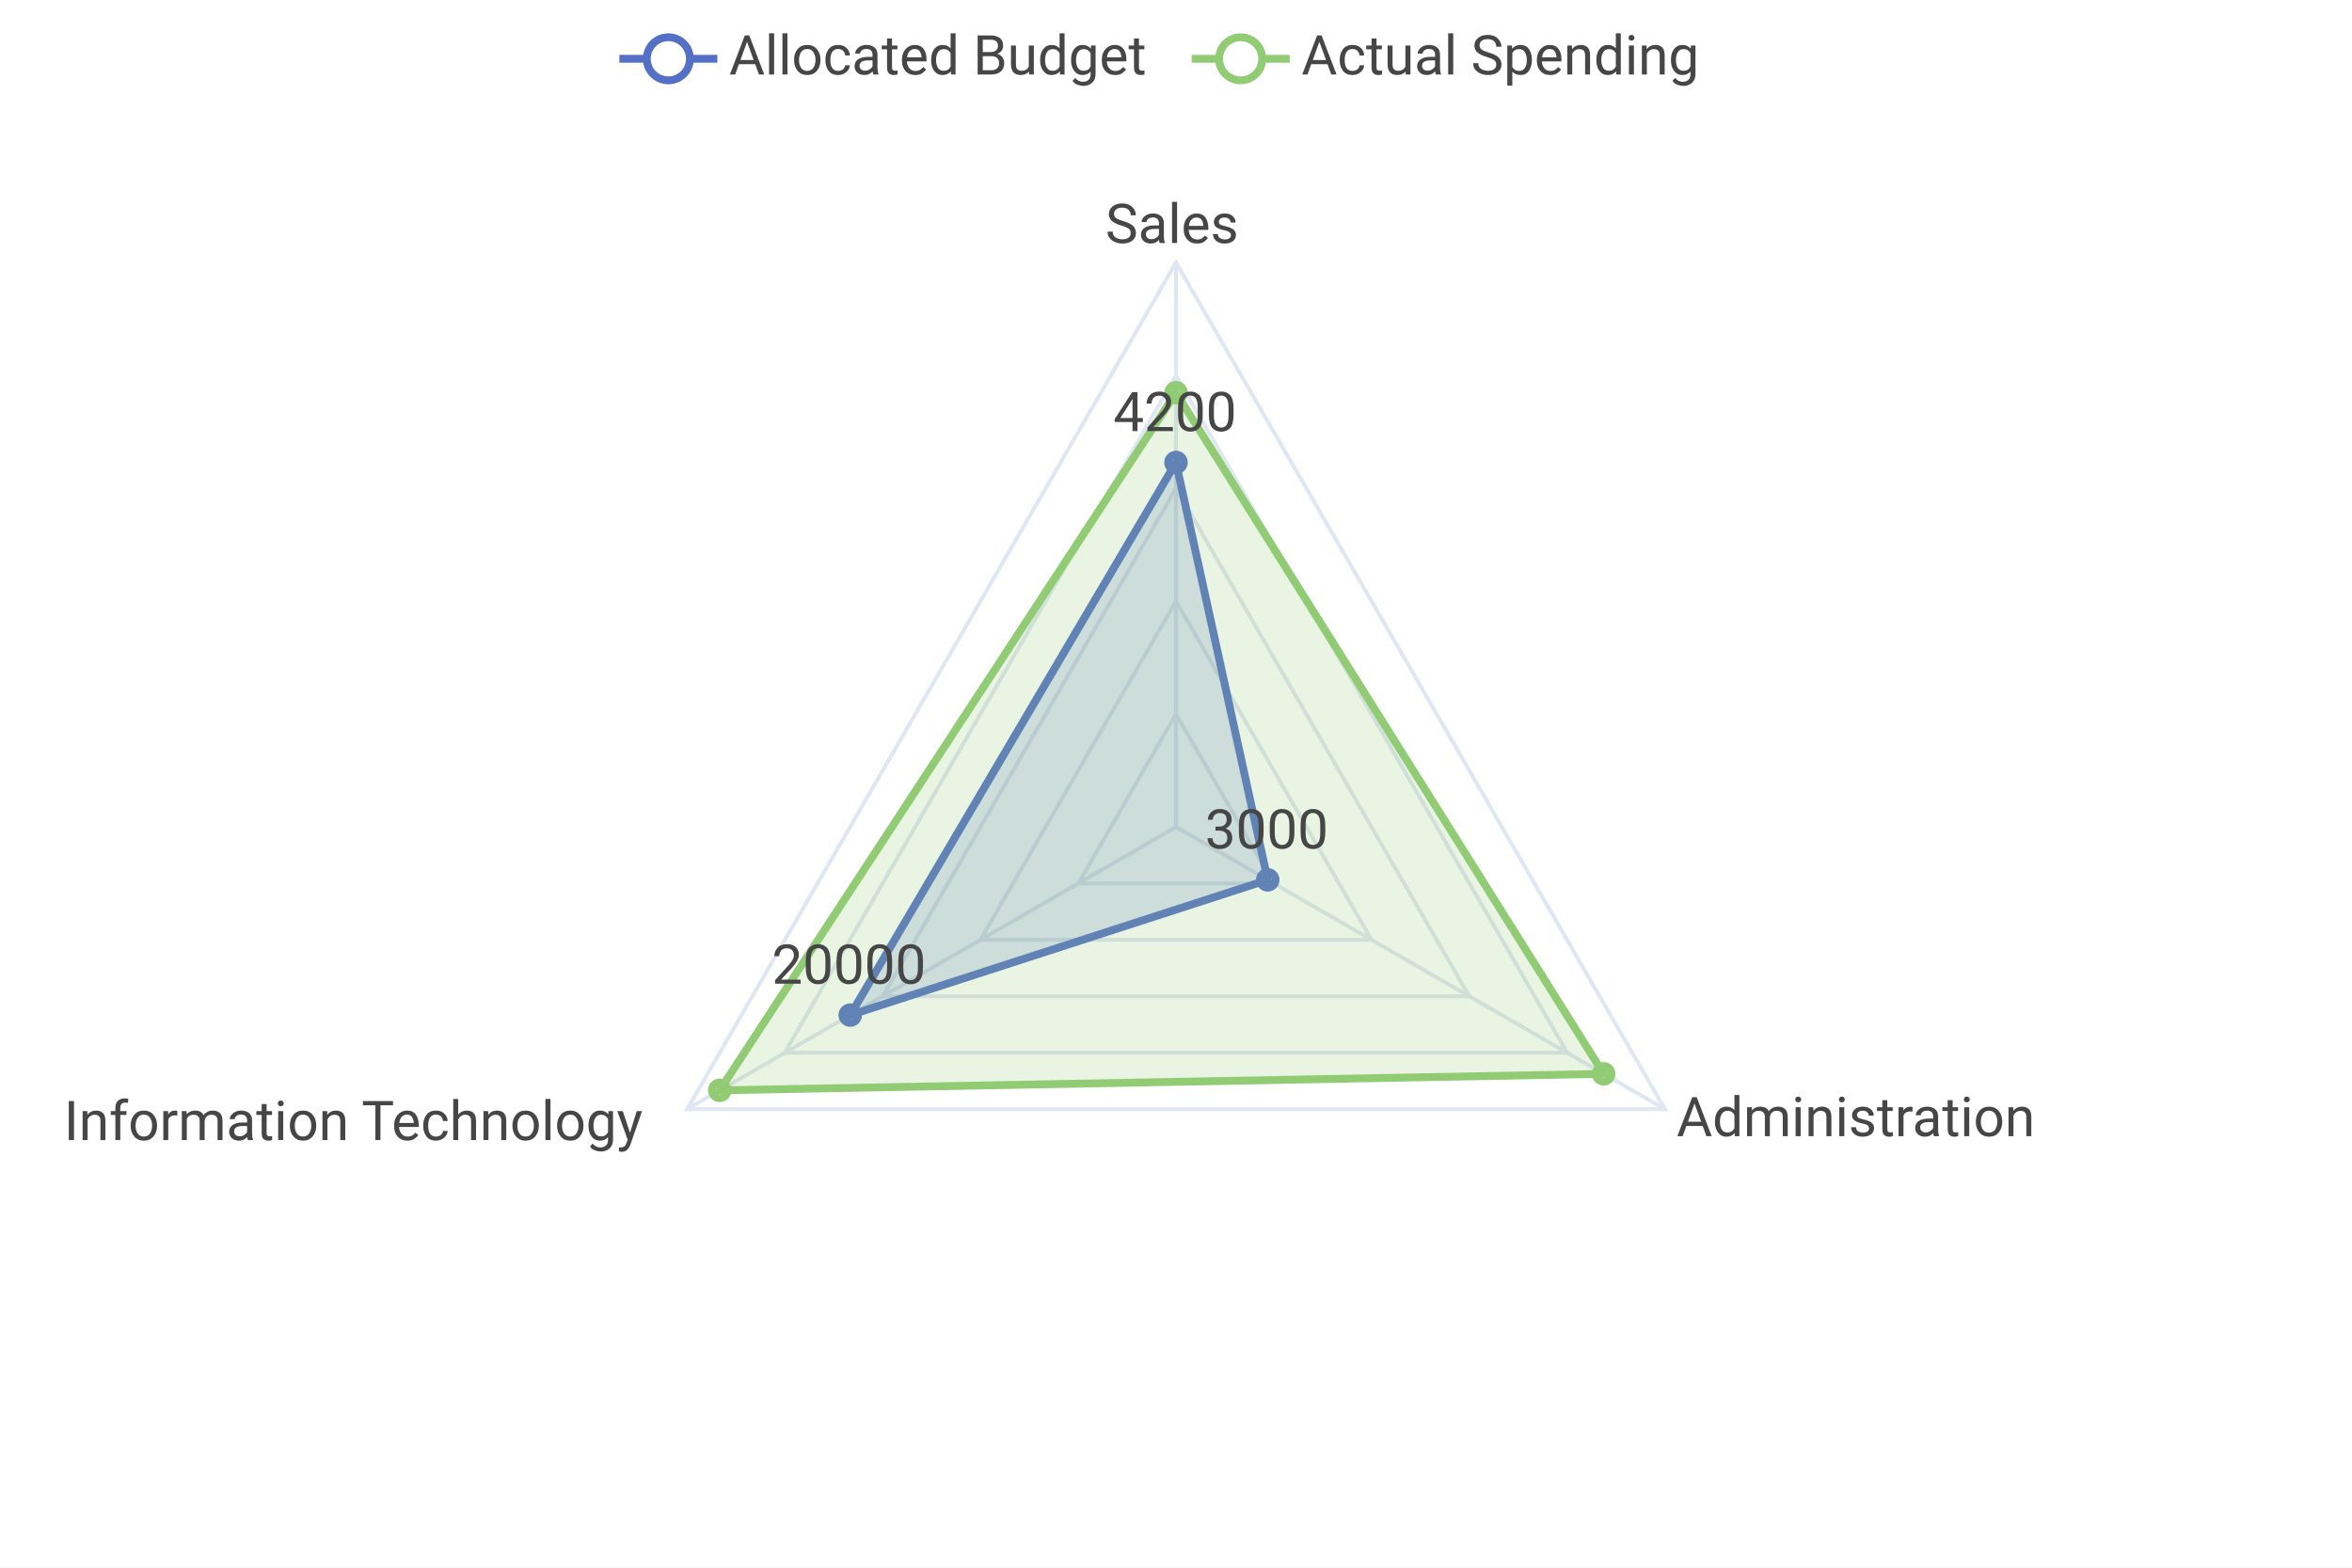
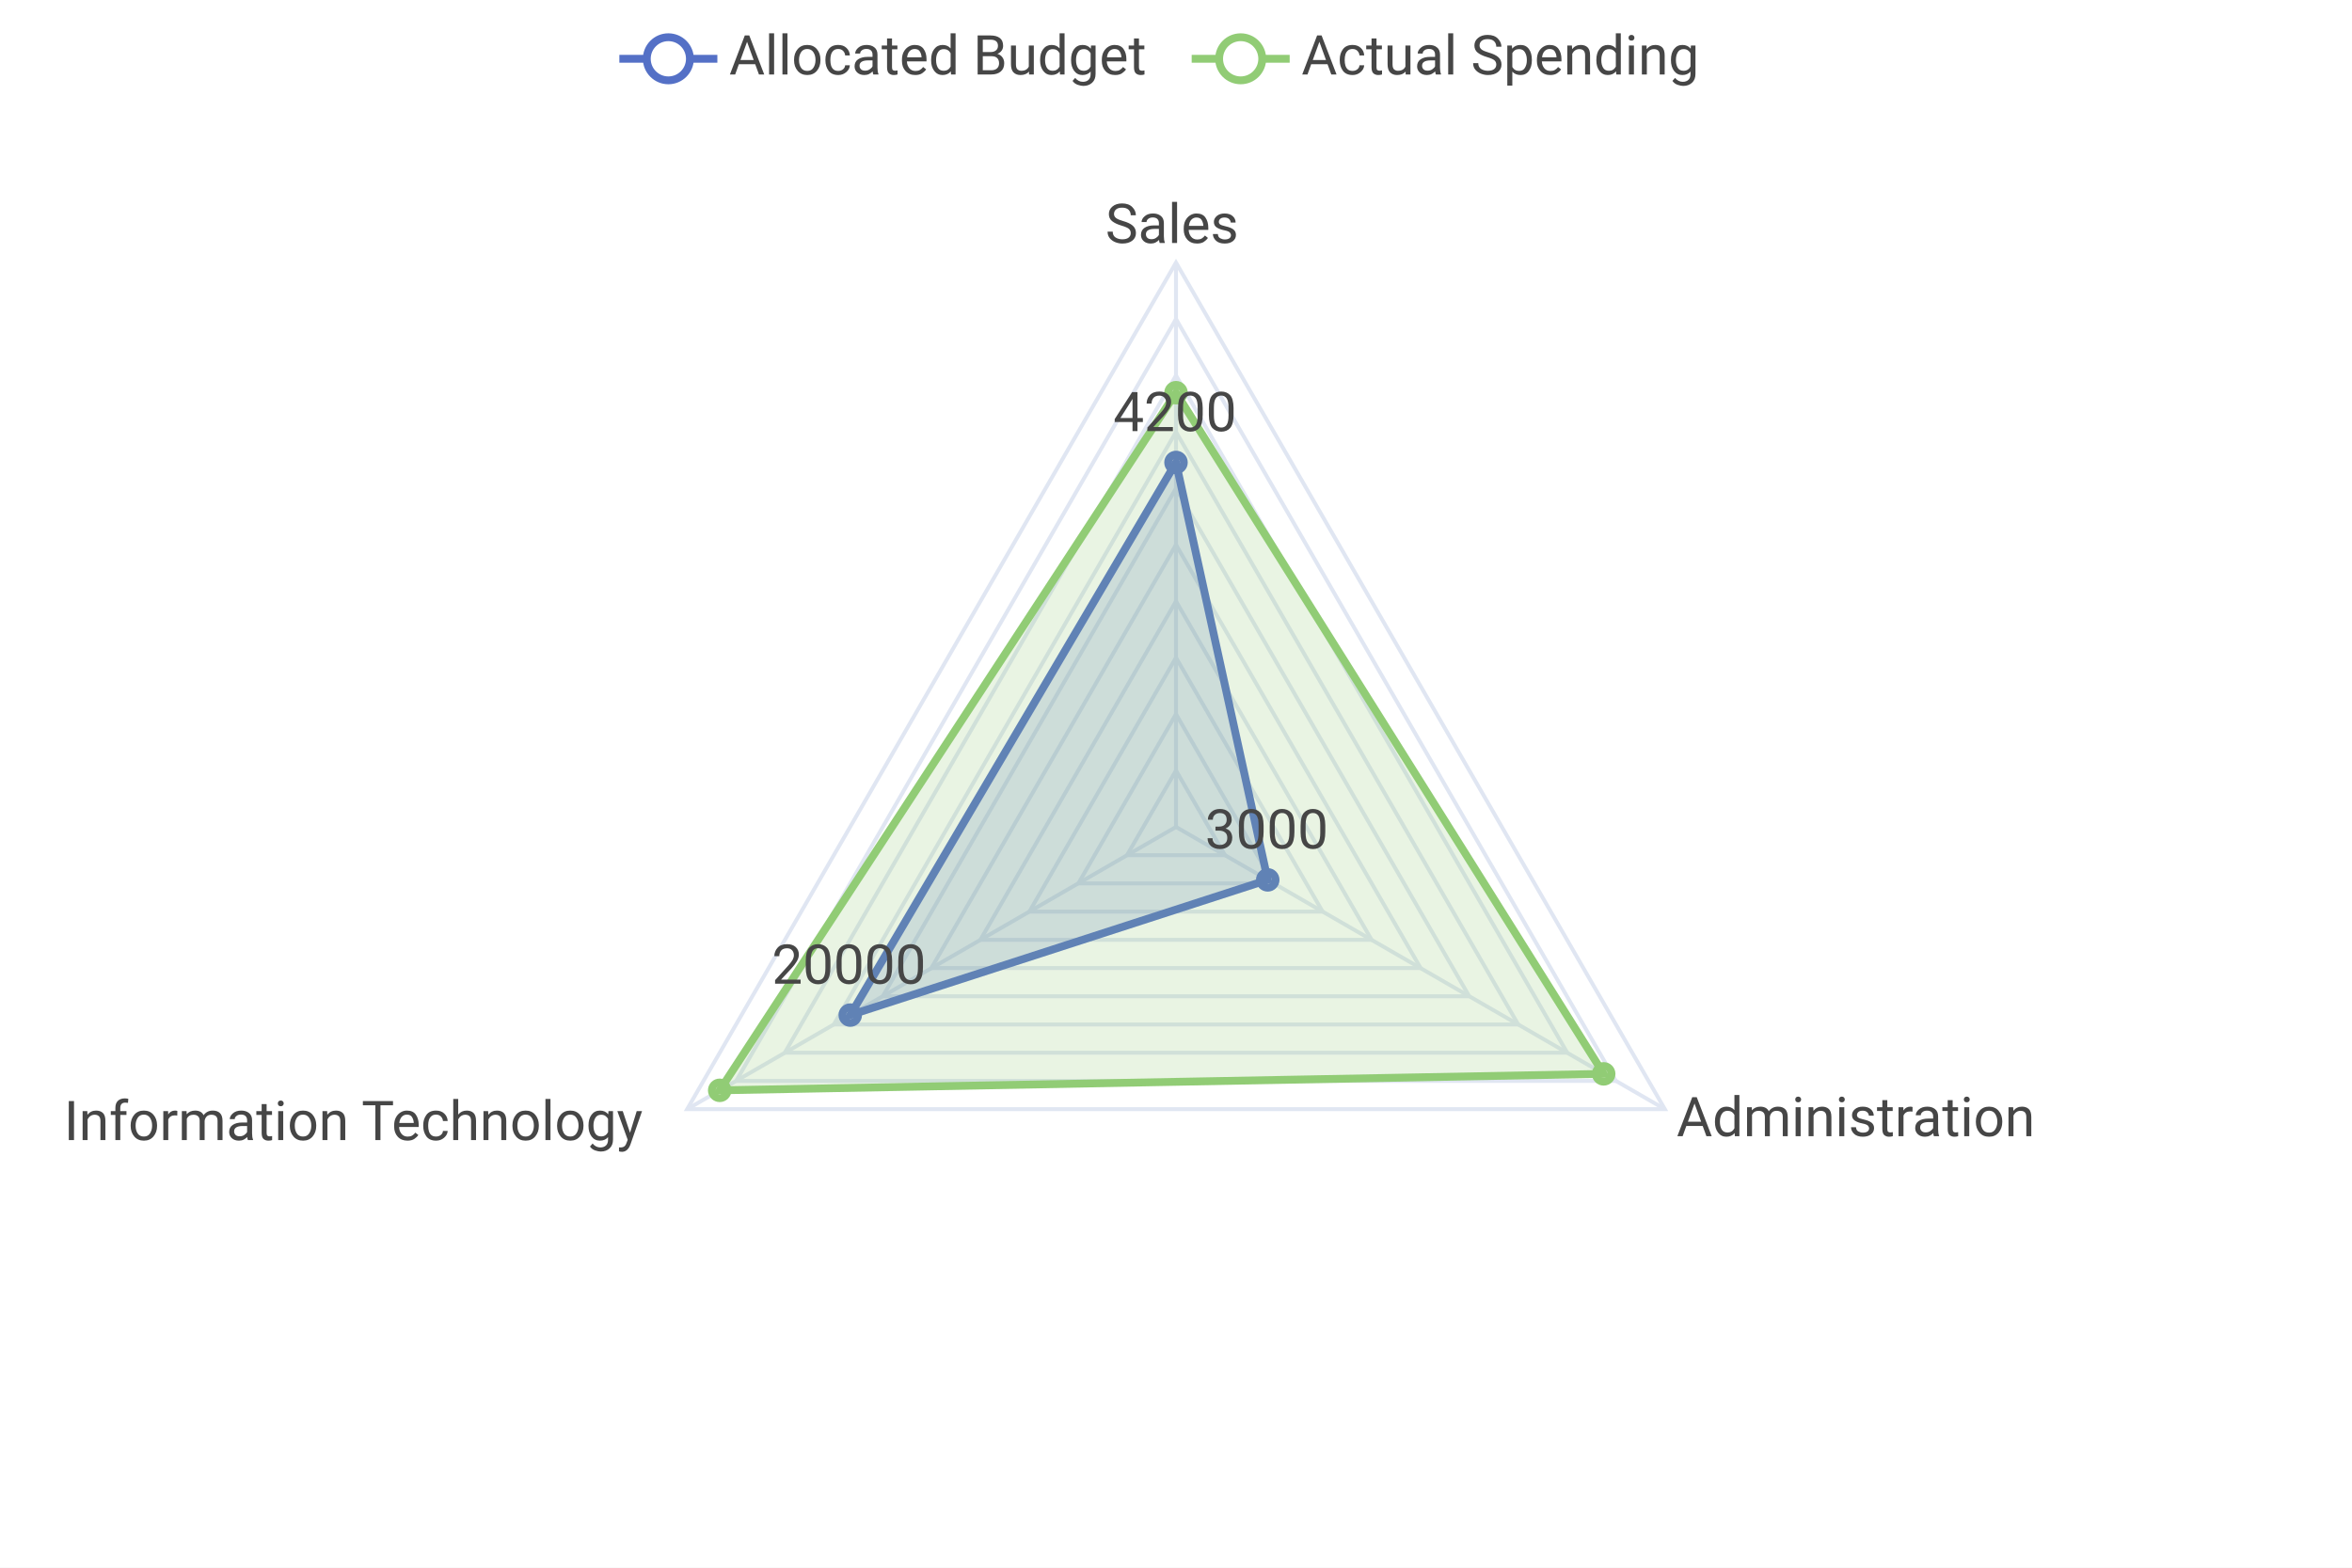
<svg xmlns="http://www.w3.org/2000/svg" width="600" height="400" viewBox="0 0 600 400">
  <rect x="0" y="0" width="600" height="400" fill="#FFFFFF" />
  <g>
    <line stroke-width="2" x1="158" y1="15" x2="183" y2="15" stroke="#5470C6" />
    <circle cx="170.5" cy="15" r="5.5" stroke-width="2" stroke="#5470C6" fill="#FFFFFF" />
    <text font-size="14" x="186" y="19" font-family="Roboto" fill="#464646">
Allocated Budget
</text>
  </g>
  <g>
    <line stroke-width="2" x1="304" y1="15" x2="329" y2="15" stroke="#91CC75" />
    <circle cx="316.5" cy="15" r="5.5" stroke-width="2" stroke="#91CC75" fill="#FFFFFF" />
    <text font-size="14" x="332" y="19" font-family="Roboto" fill="#464646">
Actual Spending
</text>
  </g>
+   <path d="M 300 196.6 L 312.5 218.2 L 287.5 218.2 Z" stroke-width="1" fill="none" stroke="#E0E6F2" />
  <path d="M 300 182.2 L 324.9 225.4 L 275.1 225.4 Z" stroke-width="1" fill="none" stroke="#E0E6F2" />
+   <path d="M 300 167.8 L 337.4 232.6 L 262.6 232.6 Z" stroke-width="1" fill="none" stroke="#E0E6F2" />
  <path d="M 300 153.4 L 349.9 239.8 L 250.1 239.8 Z" stroke-width="1" fill="none" stroke="#E0E6F2" />
+   <path d="M 300 139 L 362.4 247 L 237.6 247 Z" stroke-width="1" fill="none" stroke="#E0E6F2" />
  <path d="M 300 124.6 L 374.8 254.2 L 225.2 254.2 Z" stroke-width="1" fill="none" stroke="#E0E6F2" />
+   <path d="M 300 110.2 L 387.3 261.4 L 212.7 261.4 Z" stroke-width="1" fill="none" stroke="#E0E6F2" />
  <path d="M 300 95.8 L 399.8 268.6 L 200.2 268.6 Z" stroke-width="1" fill="none" stroke="#E0E6F2" />
+   <path d="M 300 81.4 L 412.2 275.8 L 187.8 275.8 Z" stroke-width="1" fill="none" stroke="#E0E6F2" />
  <path d="M 300 67 L 424.7 283 L 175.3 283 Z" stroke-width="1" fill="none" stroke="#E0E6F2" />
  <text font-size="14" x="282" y="62" font-family="Roboto" fill="#464646">
Sales
</text>
  <line stroke-width="1" x1="300" y1="67" x2="300" y2="211" stroke="#E0E6F2" />
  <text font-size="14" x="427.7" y="289.9" font-family="Roboto" fill="#464646">
Administration
</text>
  <line stroke-width="1" x1="424.7" y1="283" x2="300" y2="211" stroke="#E0E6F2" />
  <text font-size="14" x="16.3" y="290.9" font-family="Roboto" fill="#464646">
Information Technology
</text>
  <line stroke-width="1" x1="175.3" y1="283" x2="300" y2="211" stroke="#E0E6F2" />
  <g>
    <path d="M 300 118 L 323.4 224.5 L 216.9 259 Z" stroke-width="2" fill="#5470C6" fill-opacity="0.2" stroke="#5470C6" />
    <circle cx="300" cy="118" r="2" stroke-width="2" stroke="#5470C6" fill="none" />
    <circle cx="323.4" cy="224.5" r="2" stroke-width="2" stroke="#5470C6" fill="none" />
    <circle cx="216.9" cy="259" r="2" stroke-width="2" stroke="#5470C6" fill="none" />
  </g>
  <g>
    <path d="M 300 100.2 L 409.1 274 L 183.6 278.2 Z" stroke-width="2" fill="#91CC75" fill-opacity="0.2" stroke="#91CC75" />
    <circle cx="300" cy="100.2" r="2" stroke-width="2" stroke="#91CC75" fill="none" />
    <circle cx="409.1" cy="274" r="2" stroke-width="2" stroke="#91CC75" fill="none" />
    <circle cx="183.6" cy="278.2" r="2" stroke-width="2" stroke="#91CC75" fill="none" />
  </g>
  <text font-size="14" x="300" y="118" dx="-16" dy="-8" font-family="Roboto" fill="#464646">
4200
</text>
  <text font-size="14" x="323.4" y="224.5" dx="-16" dy="-8" font-family="Roboto" fill="#464646">
3000
</text>
  <text font-size="14" x="216.9" y="259" dx="-20" dy="-8" font-family="Roboto" fill="#464646">
20000
</text>
</svg>
